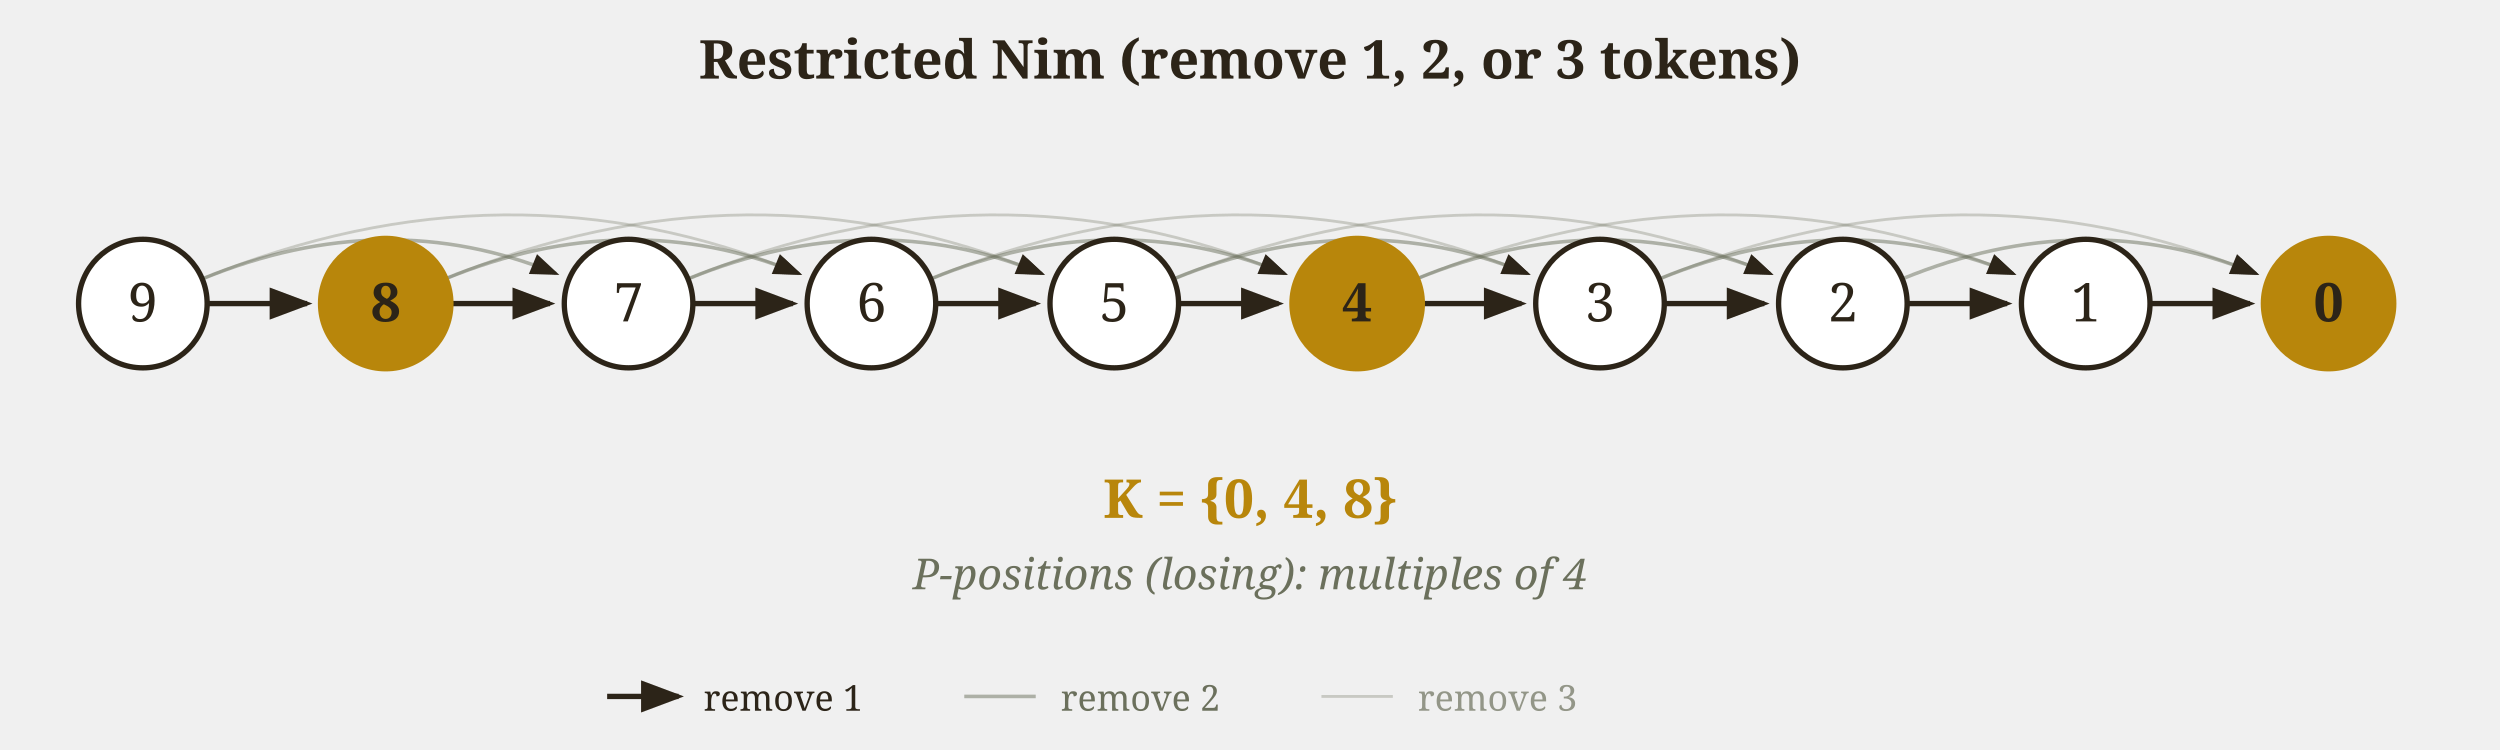
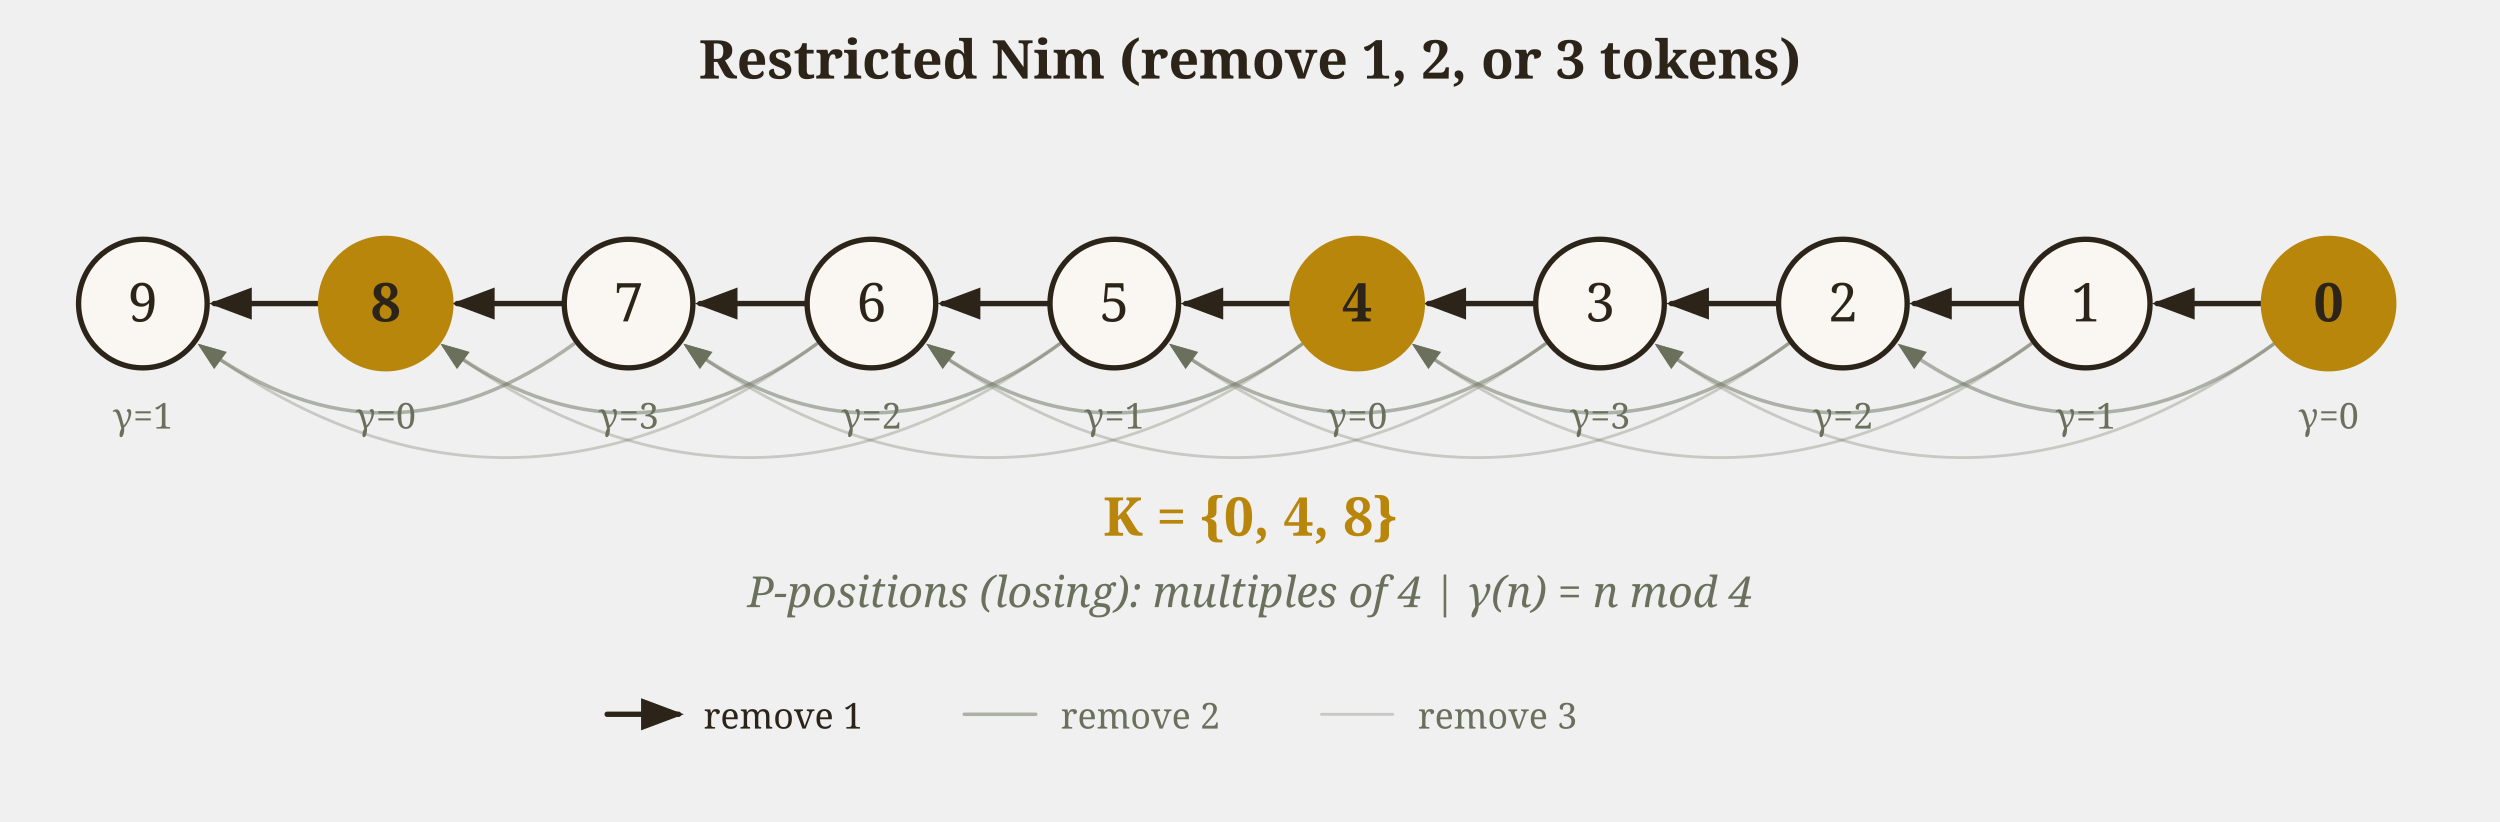
- <svg xmlns="http://www.w3.org/2000/svg" width="700" height="210" viewBox="0 0 700 210">
+ <svg xmlns="http://www.w3.org/2000/svg" width="700" height="230" viewBox="0 0 700 230">
+   <style>
+   @media (prefers-color-scheme: dark) {
+     .bg { fill: #1C1917; }
+     .txt { fill: #E8E0D4; }
+     .txt-sec { fill: #8B9A6B; }
+     .accent { fill: #D4A843; }
+     .accent-stroke { stroke: #D4A843; }
+     .sienna { fill: #C97A50; }
+     .sienna-stroke { stroke: #C97A50; }
+     .olive { fill: #8B9A6B; }
+     .olive-stroke { stroke: #8B9A6B; }
+     .border-stroke { stroke: #44403C; }
+     .line { stroke: #E8E0D4; }
+     .line-light { stroke: #44403C; }
+     .node-fill { fill: #1C1917; }
+     .node-stroke { stroke: #E8E0D4; }
+     .accent-bg { fill: #D4A843; fill-opacity: 0.2; }
+     .olive-bg { fill: #8B9A6B; fill-opacity: 0.2; }
+     .sienna-bg { fill: #C97A50; fill-opacity: 0.2; }
+     .marker-dark { fill: #E8E0D4; }
+     .marker-accent { fill: #D4A843; }
+     .marker-olive { fill: #8B9A6B; }
+     .marker-sienna { fill: #C97A50; }
+     .xor-bg { fill: #D4A843; fill-opacity: 0.12; }
+     .highlight-bg { fill: #D4A843; fill-opacity: 0.08; }
+     .kernel-fill { fill: #D4A843; }
+     .p-fill { fill: #8B9A6B; }
+     .n-fill { fill: #C97A50; }
+   }
+   .dark .bg { fill: #1C1917; }
+   .dark .txt { fill: #E8E0D4; }
+   .dark .txt-sec { fill: #8B9A6B; }
+   .dark .accent { fill: #D4A843; }
+   .dark .accent-stroke { stroke: #D4A843; }
+   .dark .sienna { fill: #C97A50; }
+   .dark .sienna-stroke { stroke: #C97A50; }
+   .dark .olive { fill: #8B9A6B; }
+   .dark .olive-stroke { stroke: #8B9A6B; }
+   .dark .border-stroke { stroke: #44403C; }
+   .dark .line { stroke: #E8E0D4; }
+   .dark .line-light { stroke: #44403C; }
+   .dark .node-fill { fill: #1C1917; }
+   .dark .node-stroke { stroke: #E8E0D4; }
+   .dark .accent-bg { fill: #D4A843; fill-opacity: 0.2; }
+   .dark .olive-bg { fill: #8B9A6B; fill-opacity: 0.2; }
+   .dark .sienna-bg { fill: #C97A50; fill-opacity: 0.2; }
+   .dark .marker-dark { fill: #E8E0D4; }
+   .dark .marker-accent { fill: #D4A843; }
+   .dark .marker-olive { fill: #8B9A6B; }
+   .dark .marker-sienna { fill: #C97A50; }
+   .dark .xor-bg { fill: #D4A843; fill-opacity: 0.12; }
+   .dark .highlight-bg { fill: #D4A843; fill-opacity: 0.08; }
+   .dark .kernel-fill { fill: #D4A843; }
+   .dark .p-fill { fill: #8B9A6B; }
+   .dark .n-fill { fill: #C97A50; }
+ </style>
  <defs>
-     <marker id="n" markerWidth="8" markerHeight="6" refX="7" refY="3" orient="auto">
-       <polygon points="0 0, 8 3, 0 6" fill="#2C2418" />
+     <marker id="arr" markerWidth="8" markerHeight="6" refX="7" refY="3" orient="auto">
+       <polygon points="0 0, 8 3, 0 6" class="marker-dark" fill="#2C2418" />
    </marker>
-     <marker id="n-accent" markerWidth="8" markerHeight="6" refX="7" refY="3" orient="auto">
-       <polygon points="0 0, 8 3, 0 6" fill="#B8860B" />
+     <marker id="arr-accent" markerWidth="8" markerHeight="6" refX="7" refY="3" orient="auto">
+       <polygon points="0 0, 8 3, 0 6" class="marker-accent" fill="#B8860B" />
    </marker>
-     <marker id="n-green" markerWidth="8" markerHeight="6" refX="7" refY="3" orient="auto">
-       <polygon points="0 0, 8 3, 0 6" fill="#6B705C" />
+     <marker id="arr-olive" markerWidth="8" markerHeight="6" refX="7" refY="3" orient="auto">
+       <polygon points="0 0, 8 3, 0 6" class="marker-olive" fill="#6B705C" />
    </marker>
-     <marker id="n-red" markerWidth="8" markerHeight="6" refX="7" refY="3" orient="auto">
-       <polygon points="0 0, 8 3, 0 6" fill="#A0522D" />
+     <marker id="arr-sienna" markerWidth="8" markerHeight="6" refX="7" refY="3" orient="auto">
+       <polygon points="0 0, 8 3, 0 6" class="marker-sienna" fill="#A0522D" />
    </marker>
+     <filter id="shadow" x="-10%" y="-10%" width="130%" height="130%">
+       <feDropShadow dx="1" dy="1" stdDeviation="1.5" flood-opacity="0.1" />
+     </filter>
  </defs>
-   <text x="350" y="22" text-anchor="middle" font-family="Georgia, serif" font-size="15" fill="#2C2418" font-weight="bold">Restricted Nim (remove 1, 2, or 3 tokens)</text>
-   <line x1="58.0" y1="85.0" x2="86.0" y2="85.0" stroke="#2C2418" stroke-width="1.5" marker-end="url(#n)" />
-   <path d="M 56.6,78.1 Q 108.0,57.0 155.7,76.6" fill="none" stroke="#6B705C" stroke-width="1.0" marker-end="url(#n)" stroke-opacity="0.5" />
-   <path d="M 56.6,78.1 Q 142.0,43.0 223.7,76.6" fill="none" stroke="#6B705C" stroke-width="0.8" marker-end="url(#n)" stroke-opacity="0.3" />
-   <line x1="126.0" y1="85.0" x2="154.0" y2="85.0" stroke="#2C2418" stroke-width="1.5" marker-end="url(#n)" />
-   <path d="M 124.6,78.1 Q 176.0,57.0 223.7,76.6" fill="none" stroke="#6B705C" stroke-width="1.0" marker-end="url(#n)" stroke-opacity="0.5" />
-   <path d="M 124.6,78.1 Q 210.0,43.0 291.7,76.6" fill="none" stroke="#6B705C" stroke-width="0.8" marker-end="url(#n)" stroke-opacity="0.3" />
-   <line x1="194.0" y1="85.0" x2="222.0" y2="85.0" stroke="#2C2418" stroke-width="1.5" marker-end="url(#n)" />
-   <path d="M 192.6,78.1 Q 244.0,57.0 291.7,76.6" fill="none" stroke="#6B705C" stroke-width="1.0" marker-end="url(#n)" stroke-opacity="0.5" />
-   <path d="M 192.6,78.1 Q 278.0,43.0 359.7,76.6" fill="none" stroke="#6B705C" stroke-width="0.8" marker-end="url(#n)" stroke-opacity="0.3" />
-   <line x1="262.0" y1="85.0" x2="290.0" y2="85.0" stroke="#2C2418" stroke-width="1.5" marker-end="url(#n)" />
-   <path d="M 260.6,78.1 Q 312.0,57.0 359.7,76.6" fill="none" stroke="#6B705C" stroke-width="1.0" marker-end="url(#n)" stroke-opacity="0.5" />
-   <path d="M 260.6,78.1 Q 346.0,43.0 427.7,76.6" fill="none" stroke="#6B705C" stroke-width="0.8" marker-end="url(#n)" stroke-opacity="0.3" />
-   <line x1="330.0" y1="85.0" x2="358.0" y2="85.0" stroke="#2C2418" stroke-width="1.5" marker-end="url(#n)" />
-   <path d="M 328.6,78.1 Q 380.0,57.0 427.7,76.6" fill="none" stroke="#6B705C" stroke-width="1.0" marker-end="url(#n)" stroke-opacity="0.5" />
-   <path d="M 328.6,78.1 Q 414.0,43.0 495.7,76.6" fill="none" stroke="#6B705C" stroke-width="0.8" marker-end="url(#n)" stroke-opacity="0.3" />
-   <line x1="398.0" y1="85.0" x2="426.0" y2="85.0" stroke="#2C2418" stroke-width="1.5" marker-end="url(#n)" />
-   <path d="M 396.6,78.1 Q 448.0,57.0 495.7,76.6" fill="none" stroke="#6B705C" stroke-width="1.0" marker-end="url(#n)" stroke-opacity="0.5" />
-   <path d="M 396.6,78.1 Q 482.0,43.0 563.7,76.6" fill="none" stroke="#6B705C" stroke-width="0.8" marker-end="url(#n)" stroke-opacity="0.3" />
-   <line x1="466.0" y1="85.0" x2="494.0" y2="85.0" stroke="#2C2418" stroke-width="1.5" marker-end="url(#n)" />
-   <path d="M 464.6,78.1 Q 516.0,57.0 563.7,76.6" fill="none" stroke="#6B705C" stroke-width="1.0" marker-end="url(#n)" stroke-opacity="0.5" />
-   <path d="M 464.6,78.1 Q 550.0,43.0 631.7,76.6" fill="none" stroke="#6B705C" stroke-width="0.8" marker-end="url(#n)" stroke-opacity="0.3" />
-   <line x1="534.0" y1="85.0" x2="562.0" y2="85.0" stroke="#2C2418" stroke-width="1.5" marker-end="url(#n)" />
-   <path d="M 532.6,78.1 Q 584.0,57.0 631.7,76.6" fill="none" stroke="#6B705C" stroke-width="1.0" marker-end="url(#n)" stroke-opacity="0.5" />
-   <line x1="602.0" y1="85.0" x2="630.0" y2="85.0" stroke="#2C2418" stroke-width="1.5" marker-end="url(#n)" />
-   <circle cx="652" cy="85" r="18" fill="#B8860B" stroke="#B8860B" stroke-width="2" />
-   <text x="652" y="90" text-anchor="middle" font-family="Georgia, serif" font-size="15" fill="#2C2418" font-weight="bold">0</text>
-   <circle cx="584" cy="85" r="18" fill="white" stroke="#2C2418" stroke-width="1.5" />
-   <text x="584" y="90" text-anchor="middle" font-family="Georgia, serif" font-size="15" fill="#2C2418">1</text>
-   <circle cx="516" cy="85" r="18" fill="white" stroke="#2C2418" stroke-width="1.5" />
-   <text x="516" y="90" text-anchor="middle" font-family="Georgia, serif" font-size="15" fill="#2C2418">2</text>
-   <circle cx="448" cy="85" r="18" fill="white" stroke="#2C2418" stroke-width="1.5" />
-   <text x="448" y="90" text-anchor="middle" font-family="Georgia, serif" font-size="15" fill="#2C2418">3</text>
-   <circle cx="380" cy="85" r="18" fill="#B8860B" stroke="#B8860B" stroke-width="2" />
-   <text x="380" y="90" text-anchor="middle" font-family="Georgia, serif" font-size="15" fill="#2C2418" font-weight="bold">4</text>
-   <circle cx="312" cy="85" r="18" fill="white" stroke="#2C2418" stroke-width="1.5" />
-   <text x="312" y="90" text-anchor="middle" font-family="Georgia, serif" font-size="15" fill="#2C2418">5</text>
-   <circle cx="244" cy="85" r="18" fill="white" stroke="#2C2418" stroke-width="1.5" />
-   <text x="244" y="90" text-anchor="middle" font-family="Georgia, serif" font-size="15" fill="#2C2418">6</text>
-   <circle cx="176" cy="85" r="18" fill="white" stroke="#2C2418" stroke-width="1.5" />
-   <text x="176" y="90" text-anchor="middle" font-family="Georgia, serif" font-size="15" fill="#2C2418">7</text>
-   <circle cx="108" cy="85" r="18" fill="#B8860B" stroke="#B8860B" stroke-width="2" />
-   <text x="108" y="90" text-anchor="middle" font-family="Georgia, serif" font-size="15" fill="#2C2418" font-weight="bold">8</text>
-   <circle cx="40" cy="85" r="18" fill="white" stroke="#2C2418" stroke-width="1.5" />
-   <text x="40" y="90" text-anchor="middle" font-family="Georgia, serif" font-size="15" fill="#2C2418">9</text>
-   <text x="350" y="145" text-anchor="middle" font-family="Georgia, serif" font-size="15" fill="#B8860B" font-weight="bold">K = {0, 4, 8}</text>
-   <text x="350" y="165" text-anchor="middle" font-family="Georgia, serif" font-size="12" fill="#6B705C" font-style="italic">P-positions (losing): multiples of 4</text>
-   <g transform="translate(170, 195)">
-     <line x1="0" y1="0" x2="20" y2="0" stroke="#2C2418" stroke-width="1.5" marker-end="url(#n)" />
-     <text x="27" y="4" font-family="Georgia, serif" font-size="10" fill="#2C2418">remove 1</text>
-     <line x1="100" y1="0" x2="120" y2="0" stroke="#6B705C" stroke-width="1.0" stroke-opacity="0.5" />
-     <text x="127" y="4" font-family="Georgia, serif" font-size="10" fill="#6B705C">remove 2</text>
-     <line x1="200" y1="0" x2="220" y2="0" stroke="#6B705C" stroke-width="0.8" stroke-opacity="0.3" />
-     <text x="227" y="4" font-family="Georgia, serif" font-size="10" fill="#6B705C" fill-opacity="0.7">remove 3</text>
+   <text x="350" y="22" text-anchor="middle" font-family="Georgia, serif" font-size="15" class="txt" fill="#2C2418" font-weight="bold" font-style="normal">Restricted Nim (remove 1, 2, or 3 tokens)</text>
+   <line x1="634.0" y1="85.0" x2="604.0" y2="85.0" class="line" stroke="#2C2418" stroke-width="1.5" stroke-opacity="1.0" stroke-linecap="round" marker-end="url(#arr)" />
+   <path d="M 637.5,95.7 Q 584.0,135.0 532.1,96.8" fill="none" class="olive-stroke" stroke="#6B705C" stroke-width="1.0" stroke-opacity="0.5" marker-end="url(#arr-olive)" />
+   <path d="M 637.5,95.7 Q 550.0,160.0 464.1,96.8" fill="none" class="olive-stroke" stroke="#6B705C" stroke-width="0.8" stroke-opacity="0.3" marker-end="url(#arr-olive)" />
+   <line x1="566.0" y1="85.0" x2="536.0" y2="85.0" class="line" stroke="#2C2418" stroke-width="1.5" stroke-opacity="1.0" stroke-linecap="round" marker-end="url(#arr)" />
+   <path d="M 569.5,95.7 Q 516.0,135.0 464.1,96.8" fill="none" class="olive-stroke" stroke="#6B705C" stroke-width="1.0" stroke-opacity="0.5" marker-end="url(#arr-olive)" />
+   <path d="M 569.5,95.7 Q 482.0,160.0 396.1,96.8" fill="none" class="olive-stroke" stroke="#6B705C" stroke-width="0.8" stroke-opacity="0.3" marker-end="url(#arr-olive)" />
+   <line x1="498.0" y1="85.0" x2="468.0" y2="85.0" class="line" stroke="#2C2418" stroke-width="1.5" stroke-opacity="1.0" stroke-linecap="round" marker-end="url(#arr)" />
+   <path d="M 501.5,95.7 Q 448.0,135.0 396.1,96.8" fill="none" class="olive-stroke" stroke="#6B705C" stroke-width="1.0" stroke-opacity="0.5" marker-end="url(#arr-olive)" />
+   <path d="M 501.5,95.7 Q 414.0,160.0 328.1,96.8" fill="none" class="olive-stroke" stroke="#6B705C" stroke-width="0.8" stroke-opacity="0.3" marker-end="url(#arr-olive)" />
+   <line x1="430.0" y1="85.0" x2="400.0" y2="85.0" class="line" stroke="#2C2418" stroke-width="1.5" stroke-opacity="1.0" stroke-linecap="round" marker-end="url(#arr)" />
+   <path d="M 433.5,95.7 Q 380.0,135.0 328.1,96.8" fill="none" class="olive-stroke" stroke="#6B705C" stroke-width="1.0" stroke-opacity="0.5" marker-end="url(#arr-olive)" />
+   <path d="M 433.5,95.7 Q 346.0,160.0 260.1,96.8" fill="none" class="olive-stroke" stroke="#6B705C" stroke-width="0.8" stroke-opacity="0.3" marker-end="url(#arr-olive)" />
+   <line x1="362.0" y1="85.0" x2="332.0" y2="85.0" class="line" stroke="#2C2418" stroke-width="1.5" stroke-opacity="1.0" stroke-linecap="round" marker-end="url(#arr)" />
+   <path d="M 365.5,95.7 Q 312.0,135.0 260.1,96.8" fill="none" class="olive-stroke" stroke="#6B705C" stroke-width="1.0" stroke-opacity="0.5" marker-end="url(#arr-olive)" />
+   <path d="M 365.5,95.7 Q 278.0,160.0 192.1,96.8" fill="none" class="olive-stroke" stroke="#6B705C" stroke-width="0.8" stroke-opacity="0.3" marker-end="url(#arr-olive)" />
+   <line x1="294.0" y1="85.0" x2="264.0" y2="85.0" class="line" stroke="#2C2418" stroke-width="1.5" stroke-opacity="1.0" stroke-linecap="round" marker-end="url(#arr)" />
+   <path d="M 297.5,95.7 Q 244.0,135.0 192.1,96.8" fill="none" class="olive-stroke" stroke="#6B705C" stroke-width="1.0" stroke-opacity="0.5" marker-end="url(#arr-olive)" />
+   <path d="M 297.5,95.7 Q 210.0,160.0 124.1,96.8" fill="none" class="olive-stroke" stroke="#6B705C" stroke-width="0.8" stroke-opacity="0.3" marker-end="url(#arr-olive)" />
+   <line x1="226.0" y1="85.0" x2="196.0" y2="85.0" class="line" stroke="#2C2418" stroke-width="1.5" stroke-opacity="1.0" stroke-linecap="round" marker-end="url(#arr)" />
+   <path d="M 229.5,95.7 Q 176.0,135.0 124.1,96.8" fill="none" class="olive-stroke" stroke="#6B705C" stroke-width="1.0" stroke-opacity="0.5" marker-end="url(#arr-olive)" />
+   <path d="M 229.5,95.7 Q 142.0,160.0 56.1,96.8" fill="none" class="olive-stroke" stroke="#6B705C" stroke-width="0.8" stroke-opacity="0.3" marker-end="url(#arr-olive)" />
+   <line x1="158.0" y1="85.0" x2="128.0" y2="85.0" class="line" stroke="#2C2418" stroke-width="1.5" stroke-opacity="1.0" stroke-linecap="round" marker-end="url(#arr)" />
+   <path d="M 161.5,95.7 Q 108.0,135.0 56.1,96.8" fill="none" class="olive-stroke" stroke="#6B705C" stroke-width="1.0" stroke-opacity="0.5" marker-end="url(#arr-olive)" />
+   <line x1="90.0" y1="85.0" x2="60.0" y2="85.0" class="line" stroke="#2C2418" stroke-width="1.5" stroke-opacity="1.0" stroke-linecap="round" marker-end="url(#arr)" />
+   <circle cx="652" cy="85" r="18" class="kernel-fill accent-stroke" fill="#B8860B" stroke="#B8860B" stroke-width="2" fill-opacity="1" />
+   <text x="652" y="90" text-anchor="middle" font-family="Georgia, serif" font-size="15" class="txt" fill="#2C2418" font-weight="bold" font-style="normal">0</text>
+   <text x="652" y="120" text-anchor="middle" font-family="Georgia, serif" font-size="10" class="txt-sec" fill="#6B705C" font-weight="normal" font-style="normal">γ=0</text>
+   <circle cx="584" cy="85" r="18" class="node-fill node-stroke" fill="#FAF7F2" stroke="#2C2418" stroke-width="1.5" fill-opacity="1" />
+   <text x="584" y="90" text-anchor="middle" font-family="Georgia, serif" font-size="15" class="txt" fill="#2C2418" font-weight="normal" font-style="normal">1</text>
+   <text x="584" y="120" text-anchor="middle" font-family="Georgia, serif" font-size="10" class="txt-sec" fill="#6B705C" font-weight="normal" font-style="normal">γ=1</text>
+   <circle cx="516" cy="85" r="18" class="node-fill node-stroke" fill="#FAF7F2" stroke="#2C2418" stroke-width="1.5" fill-opacity="1" />
+   <text x="516" y="90" text-anchor="middle" font-family="Georgia, serif" font-size="15" class="txt" fill="#2C2418" font-weight="normal" font-style="normal">2</text>
+   <text x="516" y="120" text-anchor="middle" font-family="Georgia, serif" font-size="10" class="txt-sec" fill="#6B705C" font-weight="normal" font-style="normal">γ=2</text>
+   <circle cx="448" cy="85" r="18" class="node-fill node-stroke" fill="#FAF7F2" stroke="#2C2418" stroke-width="1.5" fill-opacity="1" />
+   <text x="448" y="90" text-anchor="middle" font-family="Georgia, serif" font-size="15" class="txt" fill="#2C2418" font-weight="normal" font-style="normal">3</text>
+   <text x="448" y="120" text-anchor="middle" font-family="Georgia, serif" font-size="10" class="txt-sec" fill="#6B705C" font-weight="normal" font-style="normal">γ=3</text>
+   <circle cx="380" cy="85" r="18" class="kernel-fill accent-stroke" fill="#B8860B" stroke="#B8860B" stroke-width="2" fill-opacity="1" />
+   <text x="380" y="90" text-anchor="middle" font-family="Georgia, serif" font-size="15" class="txt" fill="#2C2418" font-weight="bold" font-style="normal">4</text>
+   <text x="380" y="120" text-anchor="middle" font-family="Georgia, serif" font-size="10" class="txt-sec" fill="#6B705C" font-weight="normal" font-style="normal">γ=0</text>
+   <circle cx="312" cy="85" r="18" class="node-fill node-stroke" fill="#FAF7F2" stroke="#2C2418" stroke-width="1.5" fill-opacity="1" />
+   <text x="312" y="90" text-anchor="middle" font-family="Georgia, serif" font-size="15" class="txt" fill="#2C2418" font-weight="normal" font-style="normal">5</text>
+   <text x="312" y="120" text-anchor="middle" font-family="Georgia, serif" font-size="10" class="txt-sec" fill="#6B705C" font-weight="normal" font-style="normal">γ=1</text>
+   <circle cx="244" cy="85" r="18" class="node-fill node-stroke" fill="#FAF7F2" stroke="#2C2418" stroke-width="1.5" fill-opacity="1" />
+   <text x="244" y="90" text-anchor="middle" font-family="Georgia, serif" font-size="15" class="txt" fill="#2C2418" font-weight="normal" font-style="normal">6</text>
+   <text x="244" y="120" text-anchor="middle" font-family="Georgia, serif" font-size="10" class="txt-sec" fill="#6B705C" font-weight="normal" font-style="normal">γ=2</text>
+   <circle cx="176" cy="85" r="18" class="node-fill node-stroke" fill="#FAF7F2" stroke="#2C2418" stroke-width="1.5" fill-opacity="1" />
+   <text x="176" y="90" text-anchor="middle" font-family="Georgia, serif" font-size="15" class="txt" fill="#2C2418" font-weight="normal" font-style="normal">7</text>
+   <text x="176" y="120" text-anchor="middle" font-family="Georgia, serif" font-size="10" class="txt-sec" fill="#6B705C" font-weight="normal" font-style="normal">γ=3</text>
+   <circle cx="108" cy="85" r="18" class="kernel-fill accent-stroke" fill="#B8860B" stroke="#B8860B" stroke-width="2" fill-opacity="1" />
+   <text x="108" y="90" text-anchor="middle" font-family="Georgia, serif" font-size="15" class="txt" fill="#2C2418" font-weight="bold" font-style="normal">8</text>
+   <text x="108" y="120" text-anchor="middle" font-family="Georgia, serif" font-size="10" class="txt-sec" fill="#6B705C" font-weight="normal" font-style="normal">γ=0</text>
+   <circle cx="40" cy="85" r="18" class="node-fill node-stroke" fill="#FAF7F2" stroke="#2C2418" stroke-width="1.5" fill-opacity="1" />
+   <text x="40" y="90" text-anchor="middle" font-family="Georgia, serif" font-size="15" class="txt" fill="#2C2418" font-weight="normal" font-style="normal">9</text>
+   <text x="40" y="120" text-anchor="middle" font-family="Georgia, serif" font-size="10" class="txt-sec" fill="#6B705C" font-weight="normal" font-style="normal">γ=1</text>
+   <text x="350" y="150" text-anchor="middle" font-family="Georgia, serif" font-size="15" class="accent" fill="#B8860B" font-weight="bold" font-style="normal">K = {0, 4, 8}</text>
+   <text x="350" y="170" text-anchor="middle" font-family="Georgia, serif" font-size="12" class="txt-sec" fill="#6B705C" font-weight="normal" font-style="italic">P-positions (losing): multiples of 4  |  γ(n) = n mod 4</text>
+   <g transform="translate(170, 200)">
+     <line x1="0" y1="0" x2="20" y2="0" class="line" stroke="#2C2418" stroke-width="1.5" stroke-opacity="1" stroke-linecap="round" marker-end="url(#arr)" />
+     <text x="27" y="4" text-anchor="start" font-family="Georgia, serif" font-size="10" class="txt" fill="#2C2418" font-weight="normal" font-style="normal">remove 1</text>
+     <line x1="100" y1="0" x2="120" y2="0" class="olive-stroke" stroke="#6B705C" stroke-width="1.0" stroke-opacity="0.5" stroke-linecap="round" />
+     <text x="127" y="4" text-anchor="start" font-family="Georgia, serif" font-size="10" class="txt-sec" fill="#6B705C" font-weight="normal" font-style="normal">remove 2</text>
+     <line x1="200" y1="0" x2="220" y2="0" class="olive-stroke" stroke="#6B705C" stroke-width="0.8" stroke-opacity="0.3" stroke-linecap="round" />
+     <text x="227" y="4" text-anchor="start" font-family="Georgia, serif" font-size="10" class="txt-sec" fill="#6B705C" font-weight="normal" font-style="normal">remove 3</text>
  </g>
</svg>
